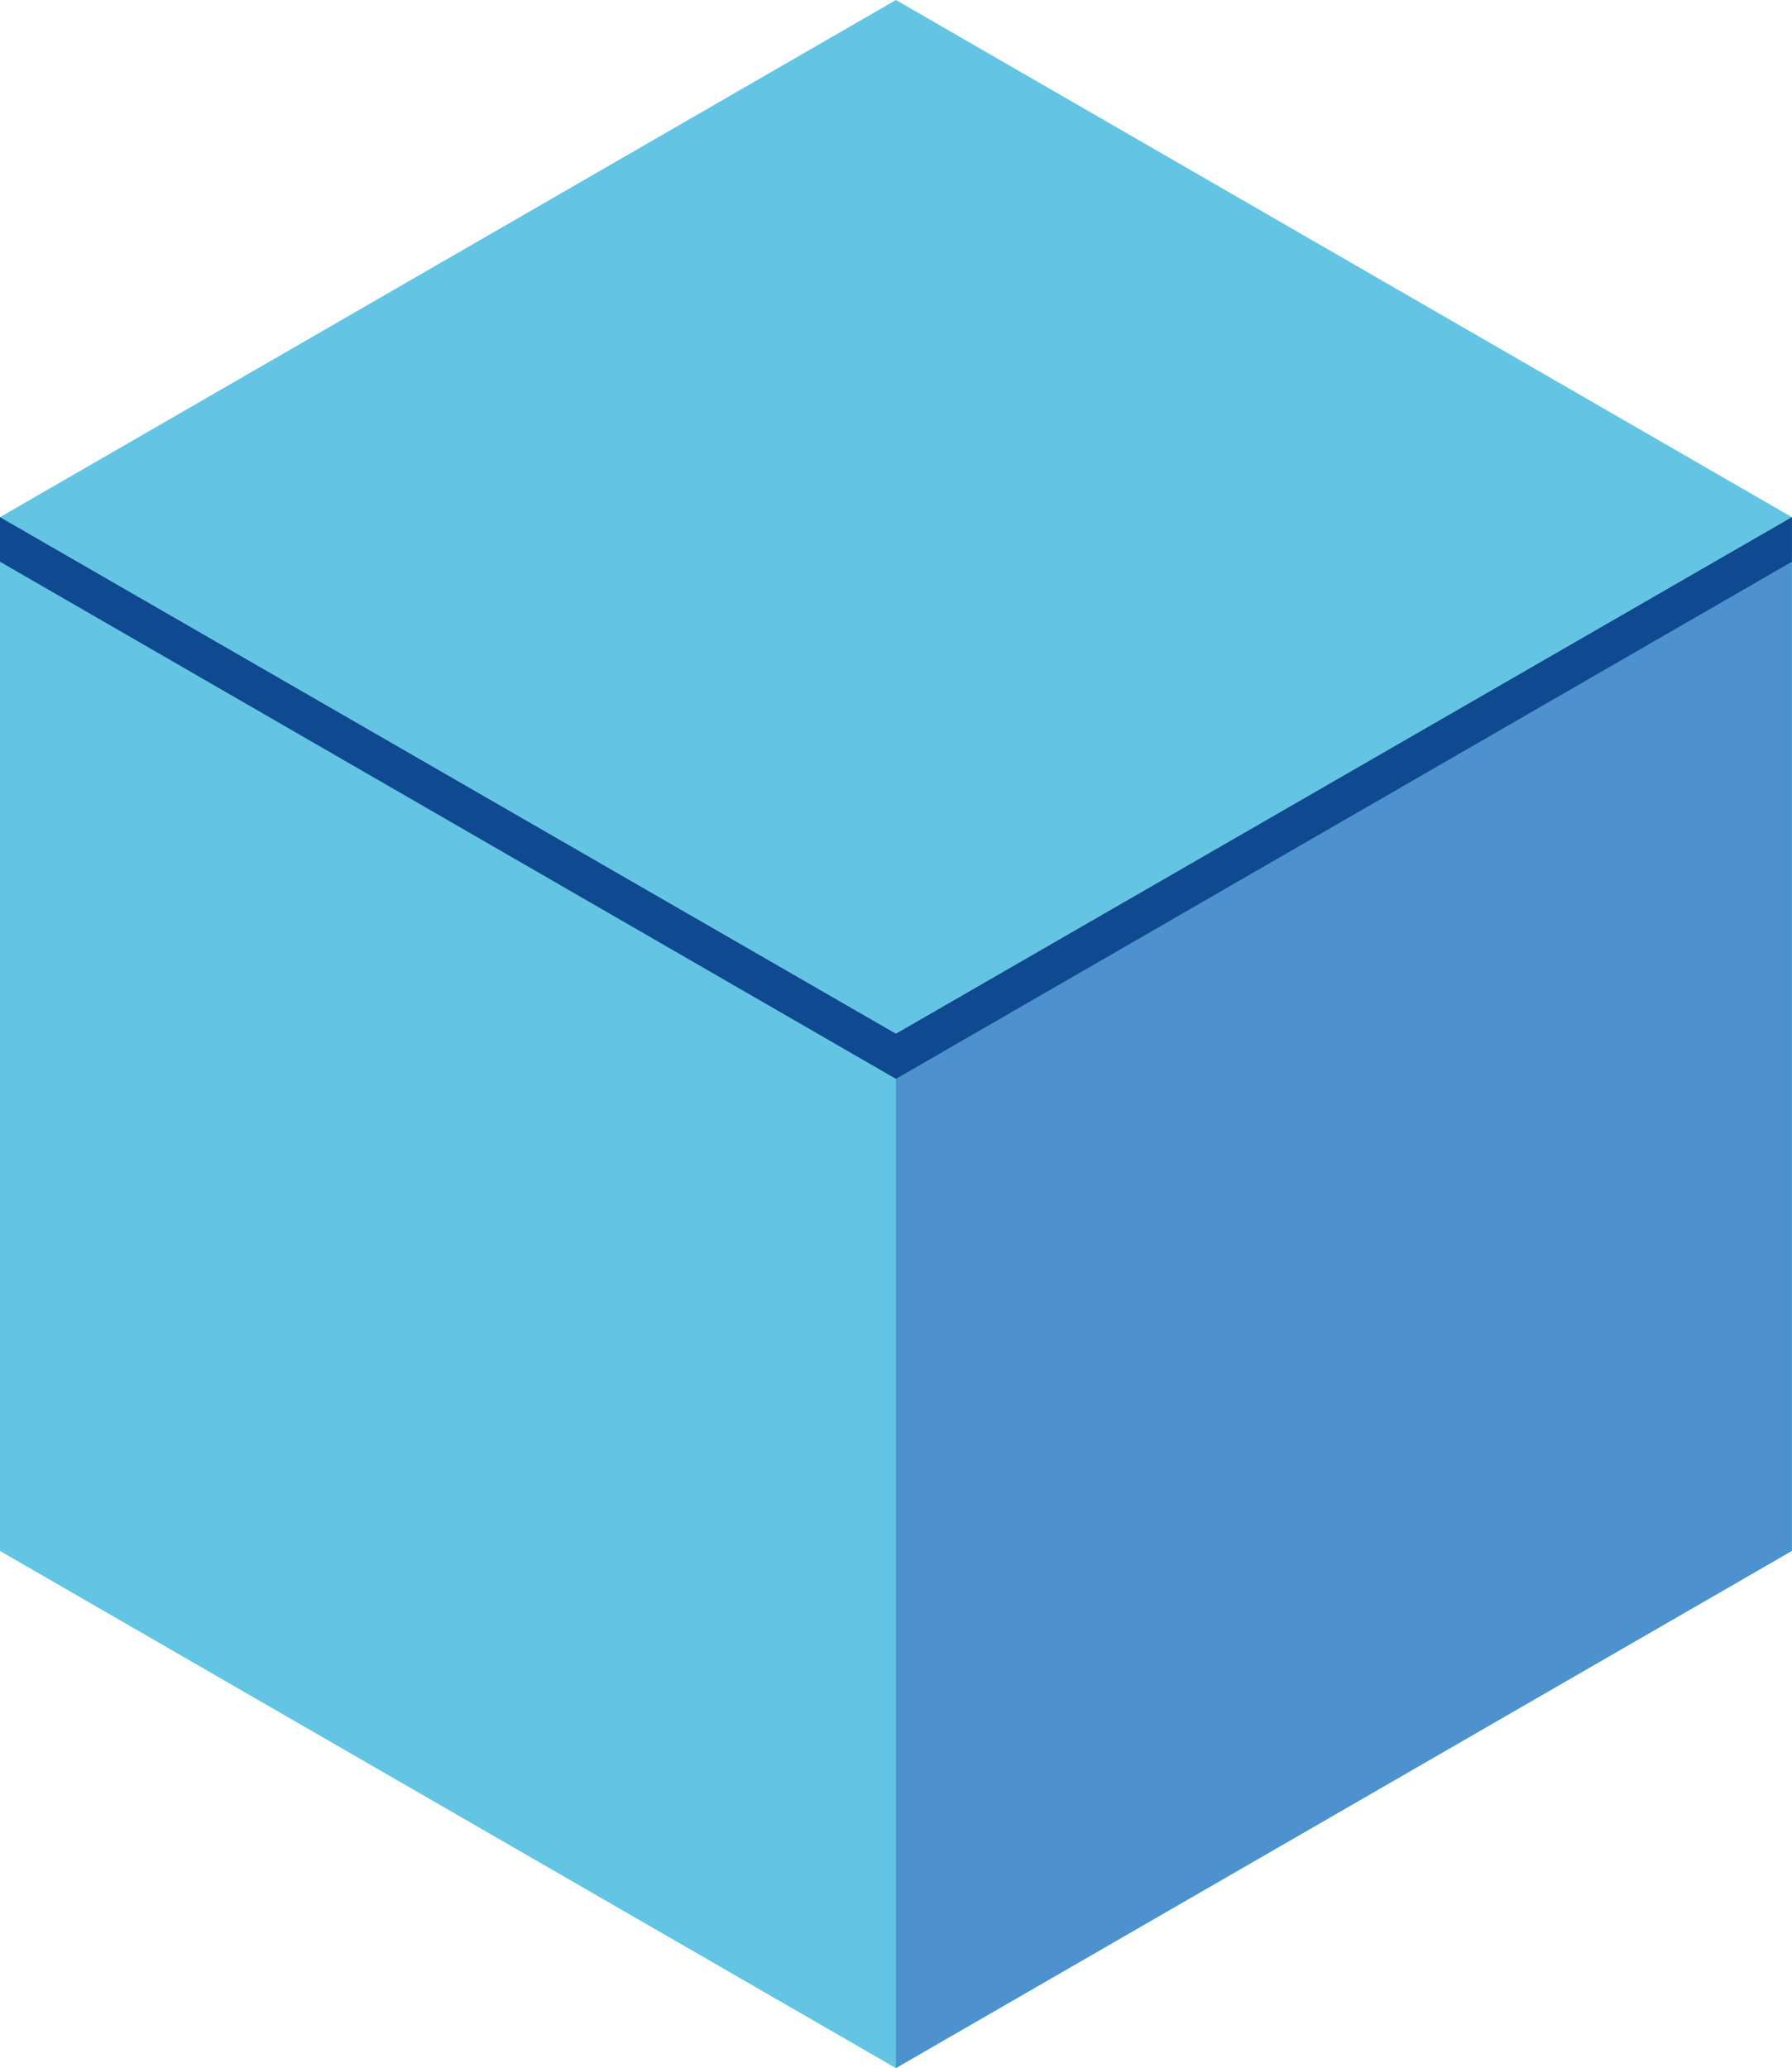
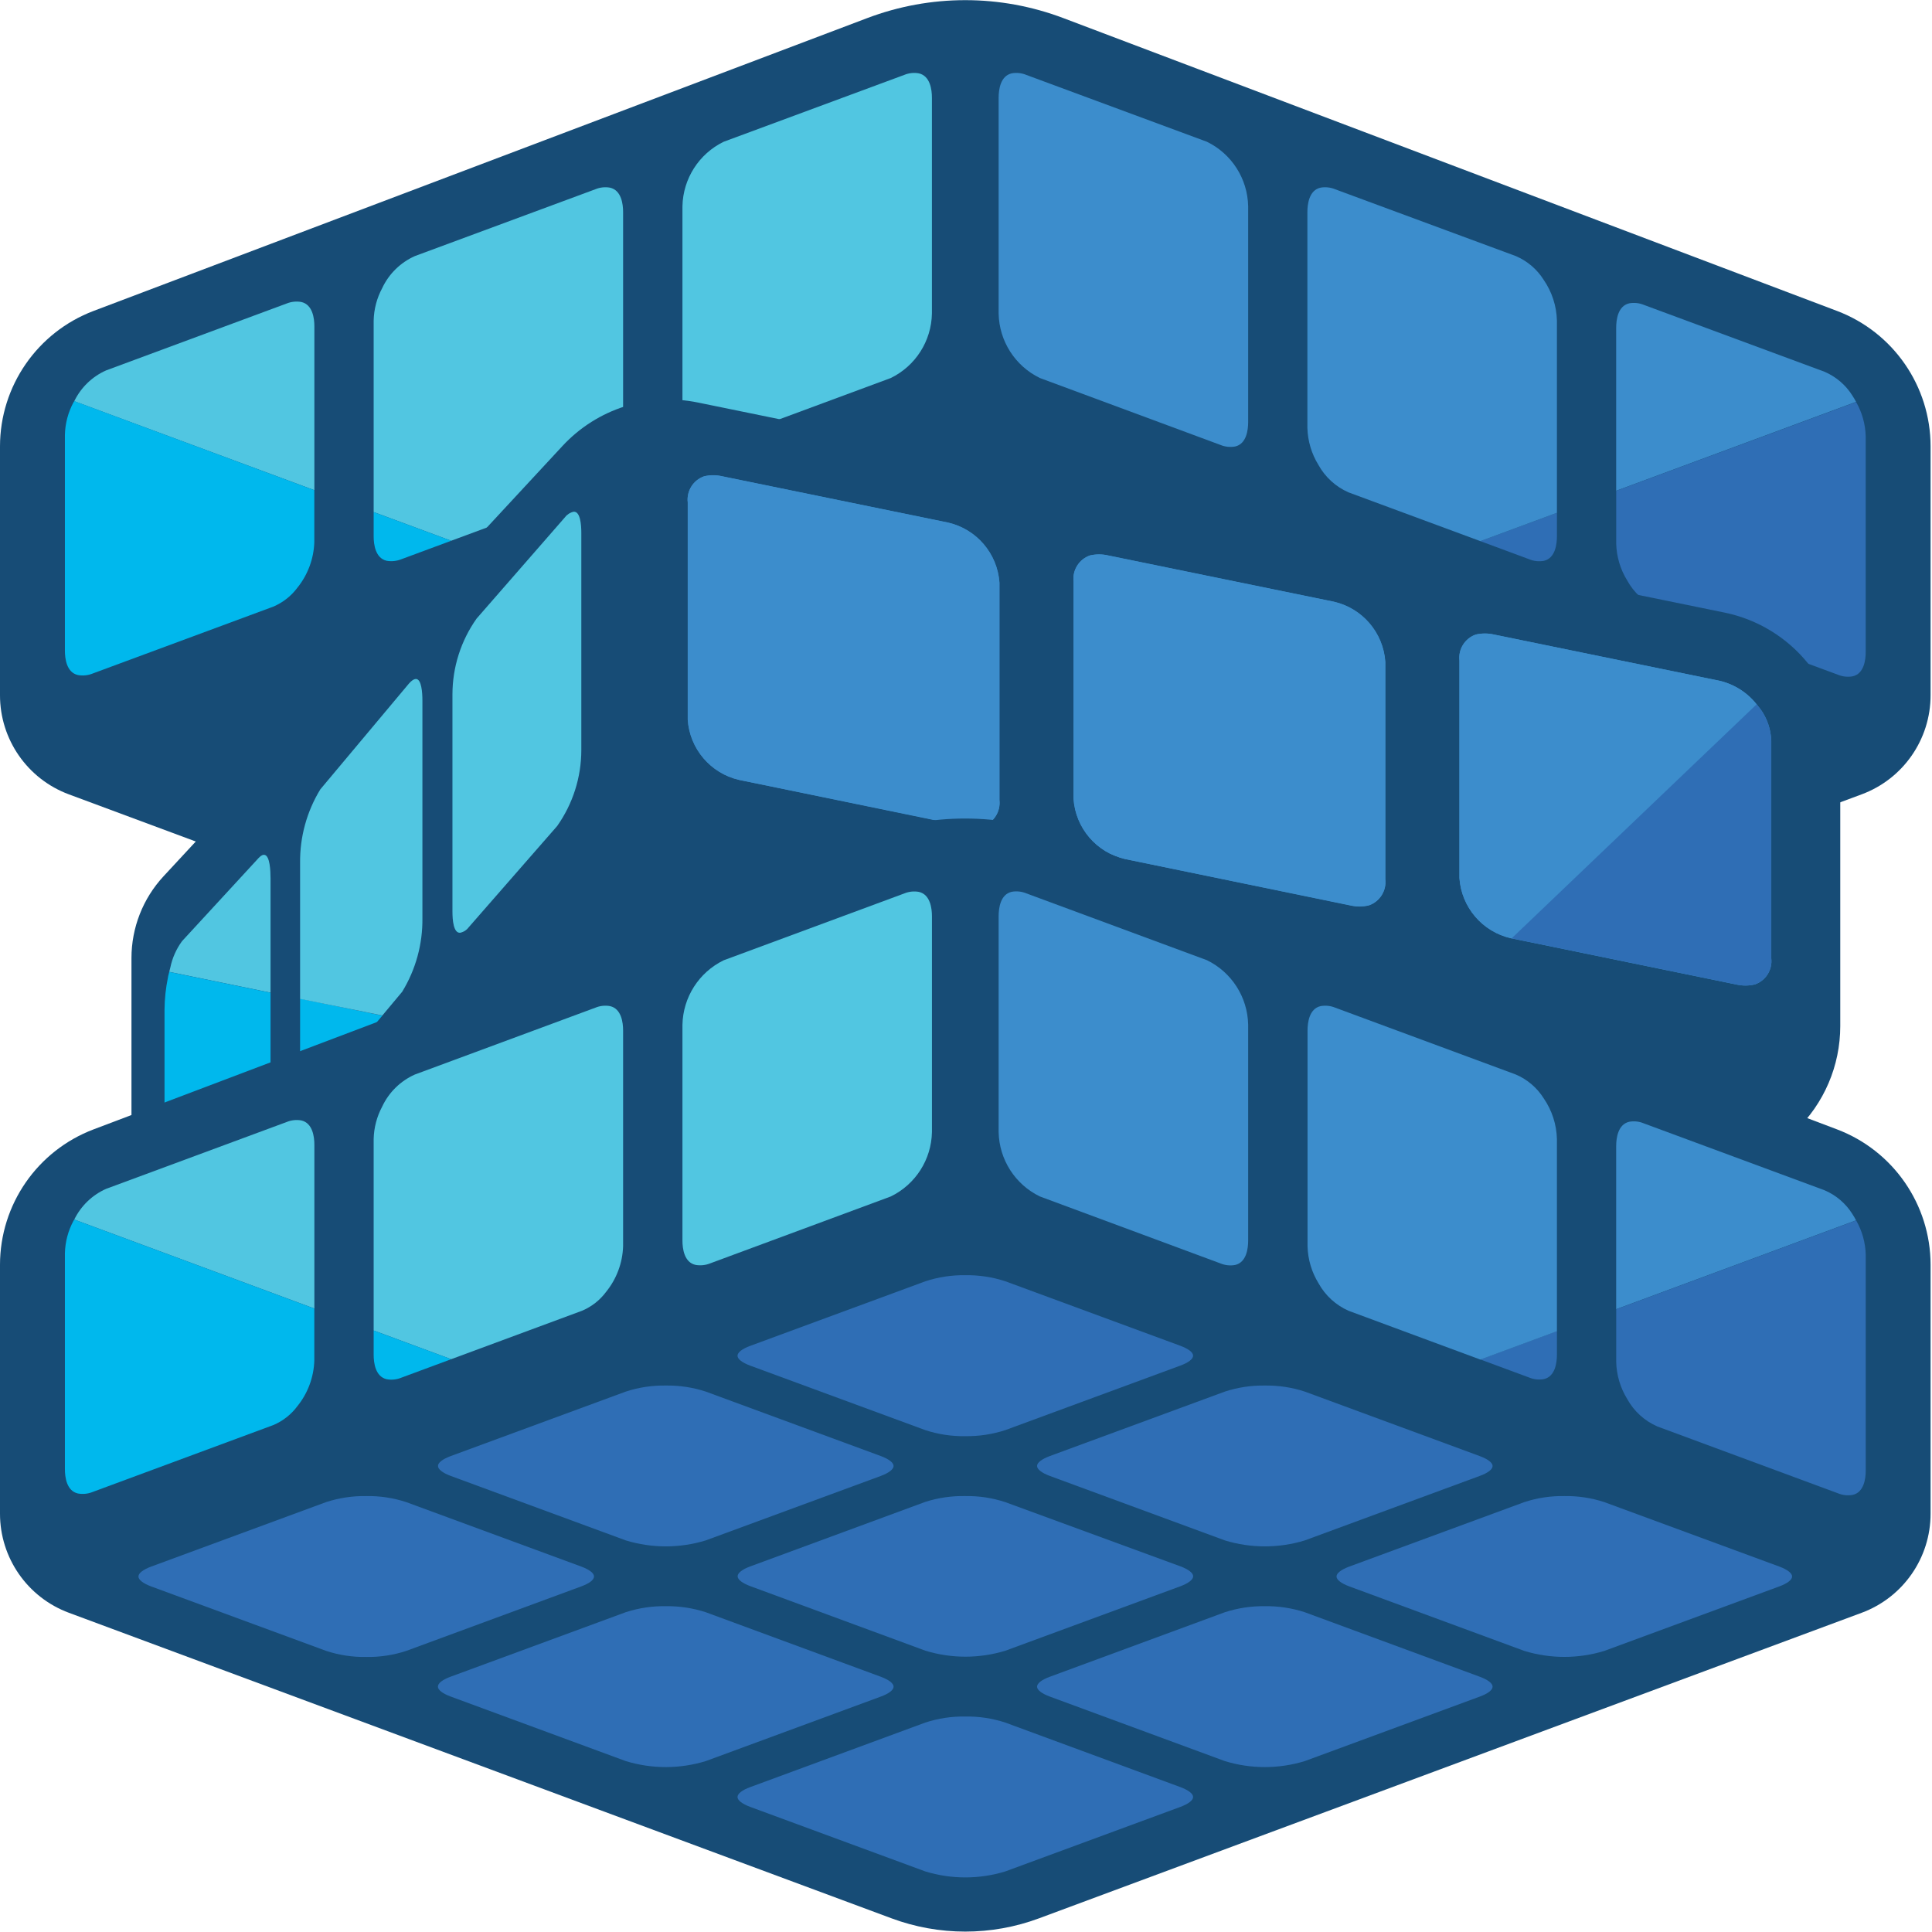
- <svg xmlns="http://www.w3.org/2000/svg" id="Distr" data-name="Distr" viewBox="11.26 3.5 30.14 34.79">
+ <svg xmlns="http://www.w3.org/2000/svg" width="64" height="64" viewBox="0 0 64 64">
  <defs>
-     <style>.cls-1 { fill: #0f498f; } .cls-2 { fill: #42e8e0; } .cls-3 { fill: #63c5e3; } .cls-4 { fill: #4d92cf; }
-     </style>
+     <clipPath id="clip-Logo_Kube">
+       <rect width="64" height="64" />
+     </clipPath>
  </defs>
-   <polygon class="cls-2" points="26.33 20.89 11.26 12.2 11.26 29.59 26.33 38.29 41.4 29.59 41.4 12.2 26.33 20.89" />
-   <polygon class="cls-3" points="26.33 38.29 11.26 29.59 11.26 12.2 26.33 20.89 26.33 38.29" />
-   <polygon class="cls-4" points="41.4 29.59 26.33 38.29 26.33 20.89 41.4 12.2 41.4 29.59" />
-   <polygon class="cls-3" points="26.33 20.89 11.26 12.2 26.33 3.5 41.4 12.2 26.33 20.89" />
-   <polygon class="cls-1" points="26.33 20.89 11.26 12.2 11.26 12.95 26.33 21.65 41.4 12.95 41.4 12.2 26.33 20.89" />
+   <g id="Logo_Kube" data-name="Logo Kube" clip-path="url(#clip-Logo_Kube)">
+     <g id="Gruppe_16" data-name="Gruppe 16" transform="translate(0 0)">
+       <g id="Gruppe_3" data-name="Gruppe 3" transform="translate(0 0)">
+         <path id="Pfad_1" data-name="Pfad 1" d="M28.727.6,3.1,10.3A4.8,4.8,0,0,0,0,14.785v8.244a3.5,3.5,0,0,0,2.284,3.286L29.53,36.439a7.032,7.032,0,0,0,4.892,0L61.669,26.314a3.5,3.5,0,0,0,2.284-3.286V14.785a4.8,4.8,0,0,0-3.1-4.485L35.226.6A9.171,9.171,0,0,0,28.727.6Z" transform="translate(0 0)" fill="#174c76" />
+         <g id="Gruppe_1" data-name="Gruppe 1" transform="translate(33.082 2.414)">
+           <path id="Pfad_2" data-name="Pfad 2" d="M17.918,11.316,23.9,13.533a.865.865,0,0,0,.486.052c.376-.086.432-.544.432-.809V5.626A2.431,2.431,0,0,0,23.452,3.49L17.47,1.276a.865.865,0,0,0-.486-.052c-.376.086-.432.544-.432.809V9.18A2.426,2.426,0,0,0,17.918,11.316Z" transform="translate(-16.553 -1.208)" fill="#3c8dcc" />
+           <path id="Pfad_3" data-name="Pfad 3" d="M26.156,10.039a.865.865,0,0,0,.486.052c.376-.086.432-.544.432-.809V8.5l-2.536.939Z" transform="translate(-8.581 6.073)" fill="#2f6eb5" />
+           <path id="Pfad_4" data-name="Pfad 4" d="M29.5,6.176a2.037,2.037,0,0,0-.925-.791L22.588,3.171a.865.865,0,0,0-.486-.052c-.376.086-.432.544-.432.809v7.149a2.458,2.458,0,0,0,.364,1.223,2.106,2.106,0,0,0,1,.913L27.4,14.828l2.536-.939V7.521A2.489,2.489,0,0,0,29.5,6.176Z" transform="translate(-11.443 0.684)" fill="#3c8dcc" />
+           <path id="Pfad_5" data-name="Pfad 5" d="M34.613,8.093a2.037,2.037,0,0,0-.925-.791L27.706,5.088a.865.865,0,0,0-.486-.052c-.376.086-.432.544-.432.809v5.4L34.735,8.3C34.7,8.233,34.657,8.161,34.613,8.093Z" transform="translate(-6.332 2.598)" fill="#3c8dcc" />
+           <path id="Pfad_6" data-name="Pfad 6" d="M26.789,9.607v1.747a2.438,2.438,0,0,0,.364,1.223,2.1,2.1,0,0,0,1,.913L34.136,15.7a.865.865,0,0,0,.486.052c.376-.084.432-.544.432-.807V7.8a2.414,2.414,0,0,0-.318-1.135Z" transform="translate(-6.332 4.238)" fill="#2f6eb5" />
+         </g>
+         <g id="Gruppe_2" data-name="Gruppe 2" transform="translate(2.15 2.414)">
+           <path id="Pfad_7" data-name="Pfad 7" d="M11.744,13.583a.881.881,0,0,0,.486-.05l5.982-2.216A2.426,2.426,0,0,0,19.576,9.18V2.031c0-.264-.056-.721-.432-.807a.865.865,0,0,0-.486.052L12.677,3.49a2.431,2.431,0,0,0-1.365,2.136v7.149C11.312,13.041,11.368,13.5,11.744,13.583Z" transform="translate(9.145 -1.208)" fill="#51c6e1" />
+           <path id="Pfad_8" data-name="Pfad 8" d="M13.095,13.211a1.922,1.922,0,0,0,.8-.628,2.533,2.533,0,0,0,.562-1.509V3.926c0-.264-.056-.721-.432-.807a.865.865,0,0,0-.486.052L7.559,5.385A2.173,2.173,0,0,0,6.476,6.448a2.387,2.387,0,0,0-.282,1.073v6.343l2.568.951Z" transform="translate(4.034 0.684)" fill="#51c6e1" />
+           <path id="Pfad_9" data-name="Pfad 9" d="M6.194,8.488v.805c0,.266.056.723.432.809a.9.9,0,0,0,.486-.052l1.651-.612Z" transform="translate(4.034 6.061)" fill="#00b8ed" />
+           <path id="Pfad_10" data-name="Pfad 10" d="M8.753,5.014a.884.884,0,0,0-.486.05L2.286,7.28A2.135,2.135,0,0,0,1.231,8.3l7.954,2.948V5.821C9.185,5.555,9.129,5.1,8.753,5.014Z" transform="translate(-0.921 2.576)" fill="#51c6e1" />
+           <path id="Pfad_11" data-name="Pfad 11" d="M1.358,6.695a2.387,2.387,0,0,0-.282,1.073v7.149c0,.266.056.723.432.807a.881.881,0,0,0,.486-.05l5.984-2.216a1.938,1.938,0,0,0,.8-.628,2.535,2.535,0,0,0,.56-1.509V9.6L1.386,6.649Z" transform="translate(-1.076 4.224)" fill="#00b8ed" />
+         </g>
+       </g>
+       <g id="Gruppe_6" data-name="Gruppe 6" transform="translate(4.355 13.231)">
+         <path id="Pfad_12" data-name="Pfad 12" d="M16.462,8.157,3.242,22.416a3.986,3.986,0,0,0-1.063,2.71V35.448A4.8,4.8,0,0,0,5.93,40.133l31.225,6.991a4.8,4.8,0,0,0,4.363-1.211L57.3,30.852a4.8,4.8,0,0,0,1.485-3.471v-9a4.8,4.8,0,0,0-3.837-4.7l-34-6.957A4.8,4.8,0,0,0,16.462,8.157Z" transform="translate(-2.179 -6.62)" fill="#174c76" />
+         <g id="Gruppe_4" data-name="Gruppe 4" transform="translate(18.428 2.512)">
+           <path id="Pfad_13" data-name="Pfad 13" d="M24.191,11.4a.818.818,0,0,1,.54-.865,1.347,1.347,0,0,1,.608,0l7.475,1.533a2.221,2.221,0,0,1,1.285.857c.018.026.04.048.058.072a1.9,1.9,0,0,1,.364,1.063v7.2a.815.815,0,0,1-.54.863,1.317,1.317,0,0,1-.608.006l-6.923-1.421-.236-.048-.316-.064A2.2,2.2,0,0,1,24.191,18.6Z" transform="translate(1.372 -5.257)" fill="#3c8dcc" />
+           <path id="Pfad_14" data-name="Pfad 14" d="M17.795,10.092a.818.818,0,0,1,.54-.865,1.319,1.319,0,0,1,.608,0l7.476,1.533a2.2,2.2,0,0,1,1.7,1.993v7.2a.815.815,0,0,1-.538.863,1.318,1.318,0,0,1-.608.006L19.5,19.281a2.2,2.2,0,0,1-1.707-1.993Z" transform="translate(-5.014 -6.567)" fill="#3c8dcc" />
+           <path id="Pfad_15" data-name="Pfad 15" d="M11.4,8.78a.818.818,0,0,1,.54-.865,1.31,1.31,0,0,1,.606,0l7.476,1.533a2.2,2.2,0,0,1,1.7,1.993v7.2a.816.816,0,0,1-.54.863,1.336,1.336,0,0,1-.606.006L13.1,17.969a2.2,2.2,0,0,1-1.7-1.993Z" transform="translate(-11.4 -7.877)" fill="#3c8dcc" />
+         </g>
+         <g id="Gruppe_5" data-name="Gruppe 5" transform="translate(1.095 3.722)">
+           <path id="Pfad_16" data-name="Pfad 16" d="M7.753,22.429a.466.466,0,0,0,.284-.18l2.932-3.356a4.363,4.363,0,0,0,.8-2.512v-7.2c0-.266-.032-.711-.252-.7a.484.484,0,0,0-.286.18L8.3,12.021a4.352,4.352,0,0,0-.8,2.51v7.2C7.5,22,7.533,22.443,7.753,22.429Z" transform="translate(2.038 -8.483)" fill="#51c6e1" />
+           <path id="Pfad_17" data-name="Pfad 17" d="M4.974,16.554v2.7c0,.268.028.717.212.723.068,0,.15-.05.238-.154l1.215-1.449.2-.244L7.7,17.114Z" transform="translate(-0.483 -0.424)" fill="#00b8ed" />
+           <path id="Pfad_18" data-name="Pfad 18" d="M8.356,21.615a4.566,4.566,0,0,0,.67-2.44v-7.2c0-.266-.028-.715-.212-.721-.068,0-.15.052-.238.156l-2.932,3.5a4.574,4.574,0,0,0-.67,2.442v4.5L7.7,22.4Z" transform="translate(-0.483 -5.715)" fill="#51c6e1" />
+           <path id="Pfad_19" data-name="Pfad 19" d="M5.977,14.175c-.06-.02-.13.012-.206.094l-2.542,2.76a2.25,2.25,0,0,0-.388.875c-.014.046-.024.094-.036.142l3.356.689V14.95C6.161,14.685,6.137,14.227,5.977,14.175Z" transform="translate(-2.649 -2.805)" fill="#51c6e1" />
+           <path id="Pfad_20" data-name="Pfad 20" d="M2.849,16.247l-.008.046a5.524,5.524,0,0,0-.114,1.071v7.2c0,.268.024.723.184.777.058.02.13-.014.206-.1l2.542-2.758a4.17,4.17,0,0,0,.58-2.272V16.8l-3.356-.689C2.871,16.155,2.859,16.2,2.849,16.247Z" transform="translate(-2.727 -0.868)" fill="#00b8ed" />
+         </g>
+       </g>
+       <g id="Gruppe_8" data-name="Gruppe 8" transform="translate(22.783 15.743)">
+         <path id="Pfad_21" data-name="Pfad 21" d="M26.419,10.755,18.942,9.223a1.319,1.319,0,0,0-.608,0,.818.818,0,0,0-.54.865v7.2A2.2,2.2,0,0,0,19.5,19.281l7.477,1.535a1.318,1.318,0,0,0,.608-.006.815.815,0,0,0,.538-.863v-7.2A2.2,2.2,0,0,0,26.419,10.755Z" transform="translate(-5.014 -6.567)" fill="#3c8dcc" />
+         <path id="Pfad_22" data-name="Pfad 22" d="M20.022,9.443,12.547,7.911a1.318,1.318,0,0,0-.608,0,.818.818,0,0,0-.54.865v7.2a2.2,2.2,0,0,0,1.7,1.993L20.581,19.5a1.336,1.336,0,0,0,.606-.006.816.816,0,0,0,.54-.863v-7.2A2.2,2.2,0,0,0,20.022,9.443Z" transform="translate(-11.4 -7.877)" fill="#3c8dcc" />
+         <g id="Gruppe_7" data-name="Gruppe 7" transform="translate(25.563 5.245)">
+           <path id="Pfad_23" data-name="Pfad 23" d="M32.813,12.067l-7.475-1.533a1.347,1.347,0,0,0-.608,0,.818.818,0,0,0-.54.865v7.2A2.2,2.2,0,0,0,25.9,20.595l.022,0,8.11-7.748A2.181,2.181,0,0,0,32.813,12.067Z" transform="translate(-24.191 -10.502)" fill="#3c8dcc" />
+           <path id="Pfad_24" data-name="Pfad 24" d="M33.234,11.751c-.02-.026-.046-.048-.068-.074l-8.11,7.748.294.06.236.048,6.923,1.421a1.318,1.318,0,0,0,.608-.006.816.816,0,0,0,.54-.863v-7.2a1.9,1.9,0,0,0-.364-1.063C33.276,11.8,33.252,11.777,33.234,11.751Z" transform="translate(-23.327 -9.328)" fill="#2f6eb5" />
+         </g>
+       </g>
+       <g id="Gruppe_11" data-name="Gruppe 11" transform="translate(0 27.112)">
+         <path id="Pfad_25" data-name="Pfad 25" d="M28.727,14.161,3.1,23.866A4.8,4.8,0,0,0,0,28.351v8.244A3.5,3.5,0,0,0,2.284,39.88L29.53,50a7.01,7.01,0,0,0,4.892,0L61.669,39.88a3.5,3.5,0,0,0,2.284-3.286V28.351a4.8,4.8,0,0,0-3.1-4.485l-25.629-9.7A9.171,9.171,0,0,0,28.727,14.161Z" transform="translate(0 -13.566)" fill="#174c76" />
+         <g id="Gruppe_9" data-name="Gruppe 9" transform="translate(33.082 2.414)">
+           <path id="Pfad_26" data-name="Pfad 26" d="M17.918,24.882,23.9,27.1a.865.865,0,0,0,.486.052c.376-.086.432-.544.432-.809V19.192a2.431,2.431,0,0,0-1.365-2.136L17.47,14.842a.865.865,0,0,0-.486-.052c-.376.086-.432.544-.432.809v7.149A2.425,2.425,0,0,0,17.918,24.882Z" transform="translate(-16.553 -14.774)" fill="#3c8dcc" />
+           <path id="Pfad_27" data-name="Pfad 27" d="M26.156,23.6a.865.865,0,0,0,.486.052c.376-.086.432-.544.432-.809v-.781l-2.536.939Z" transform="translate(-8.581 -7.493)" fill="#2f6eb5" />
+           <path id="Pfad_28" data-name="Pfad 28" d="M29.5,19.742a2.037,2.037,0,0,0-.925-.791l-5.982-2.214a.865.865,0,0,0-.486-.052c-.376.086-.432.544-.432.809v7.149a2.458,2.458,0,0,0,.364,1.223,2.106,2.106,0,0,0,1,.913L27.4,28.394l2.536-.939V21.087A2.489,2.489,0,0,0,29.5,19.742Z" transform="translate(-11.443 -12.882)" fill="#3c8dcc" />
+           <path id="Pfad_29" data-name="Pfad 29" d="M34.613,21.659a2.02,2.02,0,0,0-.925-.789l-5.982-2.214a.85.85,0,0,0-.486-.054c-.376.086-.432.544-.432.809v5.4l7.946-2.944C34.7,21.8,34.657,21.727,34.613,21.659Z" transform="translate(-6.332 -10.968)" fill="#3c8dcc" />
+           <path id="Pfad_30" data-name="Pfad 30" d="M26.789,23.173V24.92a2.451,2.451,0,0,0,.364,1.225,2.1,2.1,0,0,0,1,.911l5.984,2.214a.865.865,0,0,0,.486.052c.376-.084.432-.544.432-.807V21.366a2.416,2.416,0,0,0-.318-1.137Z" transform="translate(-6.332 -9.328)" fill="#2f6eb5" />
+         </g>
+         <g id="Gruppe_10" data-name="Gruppe 10" transform="translate(2.15 2.414)">
+           <path id="Pfad_31" data-name="Pfad 31" d="M11.744,27.149a.881.881,0,0,0,.486-.05l5.982-2.216a2.425,2.425,0,0,0,1.365-2.134V15.6c0-.264-.056-.721-.432-.807a.865.865,0,0,0-.486.052l-5.982,2.214a2.431,2.431,0,0,0-1.365,2.136v7.149C11.312,26.607,11.368,27.065,11.744,27.149Z" transform="translate(9.145 -14.774)" fill="#51c6e1" />
+           <path id="Pfad_32" data-name="Pfad 32" d="M13.095,26.777a1.922,1.922,0,0,0,.8-.628,2.528,2.528,0,0,0,.562-1.509V17.492c0-.264-.056-.721-.432-.807a.865.865,0,0,0-.486.052L7.559,18.951a2.173,2.173,0,0,0-1.083,1.063,2.394,2.394,0,0,0-.282,1.073v6.343l2.568.951Z" transform="translate(4.034 -12.882)" fill="#51c6e1" />
+           <path id="Pfad_33" data-name="Pfad 33" d="M6.194,22.054v.805c0,.266.056.723.432.809a.865.865,0,0,0,.486-.052l1.651-.612Z" transform="translate(4.034 -7.505)" fill="#00b8ed" />
+           <path id="Pfad_34" data-name="Pfad 34" d="M8.753,18.58a.868.868,0,0,0-.486.052L2.286,20.846a2.143,2.143,0,0,0-1.055,1.017l7.954,2.948V19.387C9.185,19.121,9.129,18.666,8.753,18.58Z" transform="translate(-0.921 -10.99)" fill="#51c6e1" />
+           <path id="Pfad_35" data-name="Pfad 35" d="M1.358,20.261a2.387,2.387,0,0,0-.282,1.073v7.149c0,.266.056.723.432.807a.881.881,0,0,0,.486-.05l5.984-2.216a1.922,1.922,0,0,0,.8-.628,2.53,2.53,0,0,0,.56-1.509V23.163L1.386,20.215Z" transform="translate(-1.076 -9.342)" fill="#00b8ed" />
+         </g>
+       </g>
+       <g id="Gruppe_12" data-name="Gruppe 12" transform="translate(4.583 42.243)">
+         <path id="Pfad_36" data-name="Pfad 36" d="M29.7,24.8a4.038,4.038,0,0,1,1.323.2l5.8,2.136c.268.1.422.22.422.328s-.154.23-.422.328l-5.8,2.138a4.529,4.529,0,0,1-2.648,0l-5.8-2.138c-.268-.1-.422-.218-.422-.328s.154-.228.422-.328l5.8-2.136A4.051,4.051,0,0,1,29.7,24.8Z" transform="translate(17.538 -17.484)" fill="#2f6eb5" />
+         <path id="Pfad_37" data-name="Pfad 37" d="M24.736,22.966a4.038,4.038,0,0,1,1.323.2l5.8,2.138c.268.1.422.218.422.328s-.154.228-.42.326l-5.8,2.138a4.529,4.529,0,0,1-2.648,0l-5.8-2.136c-.268-.1-.422-.22-.422-.33s.154-.228.422-.328l5.8-2.136A4.051,4.051,0,0,1,24.736,22.966Z" transform="translate(12.58 -19.311)" fill="#2f6eb5" />
+         <path id="Pfad_38" data-name="Pfad 38" d="M24.736,26.623a4.083,4.083,0,0,1,1.323.2l5.8,2.138c.268.1.422.218.422.328s-.154.23-.422.328l-5.8,2.138a4.523,4.523,0,0,1-2.646,0l-5.8-2.138c-.268-.1-.422-.218-.422-.328s.154-.23.422-.328l5.8-2.138A4.114,4.114,0,0,1,24.736,26.623Z" transform="translate(12.58 -15.659)" fill="#2f6eb5" />
+         <path id="Pfad_39" data-name="Pfad 39" d="M19.771,24.8a4.029,4.029,0,0,1,1.323.2L26.9,27.129c.268.1.42.22.42.328s-.152.23-.42.33l-5.8,2.136a4.529,4.529,0,0,1-2.648,0l-5.8-2.138c-.268-.1-.422-.218-.422-.328s.154-.23.422-.328l5.8-2.138A4.109,4.109,0,0,1,19.771,24.8Z" transform="translate(7.622 -17.484)" fill="#2f6eb5" />
+         <path id="Pfad_40" data-name="Pfad 40" d="M19.771,28.452a4.051,4.051,0,0,1,1.325.2l5.8,2.138c.268.1.422.218.422.328s-.154.228-.422.328l-5.8,2.138a4.529,4.529,0,0,1-2.648,0l-5.8-2.138c-.268-.1-.422-.218-.422-.328s.154-.23.422-.328l5.8-2.138A4.038,4.038,0,0,1,19.771,28.452Z" transform="translate(7.622 -13.833)" fill="#2f6eb5" />
+         <path id="Pfad_41" data-name="Pfad 41" d="M19.771,21.137a4.051,4.051,0,0,1,1.325.2l5.8,2.138c.268.1.422.218.422.328s-.154.23-.422.328l-5.8,2.138a4.109,4.109,0,0,1-1.325.2,4.029,4.029,0,0,1-1.323-.2l-5.8-2.136c-.268-.1-.422-.218-.422-.328s.154-.23.422-.328l5.8-2.138A4.029,4.029,0,0,1,19.771,21.137Z" transform="translate(7.622 -21.137)" fill="#2f6eb5" />
+         <path id="Pfad_42" data-name="Pfad 42" d="M14.806,22.966a4.051,4.051,0,0,1,1.325.2l5.8,2.136c.268.1.422.22.422.328s-.154.23-.422.33l-5.8,2.136a4.529,4.529,0,0,1-2.648,0l-5.8-2.136c-.268-.1-.422-.22-.422-.33s.154-.228.422-.328l5.8-2.136A4.038,4.038,0,0,1,14.806,22.966Z" transform="translate(2.665 -19.311)" fill="#2f6eb5" />
+         <path id="Pfad_43" data-name="Pfad 43" d="M9.843,24.8a4.038,4.038,0,0,1,1.323.2l5.8,2.136c.268.1.422.218.422.328s-.154.23-.422.328l-5.8,2.138a4.051,4.051,0,0,1-1.325.2,4.038,4.038,0,0,1-1.323-.2l-5.8-2.136c-.268-.1-.422-.22-.422-.33s.154-.228.422-.328l5.8-2.138A4.109,4.109,0,0,1,9.843,24.8Z" transform="translate(-2.293 -17.484)" fill="#2f6eb5" />
+         <path id="Pfad_44" data-name="Pfad 44" d="M14.806,26.623a4.1,4.1,0,0,1,1.325.2l5.8,2.138c.268.1.422.218.422.328s-.154.23-.422.328l-5.8,2.138a4.529,4.529,0,0,1-2.648,0L7.678,29.615c-.268-.1-.42-.218-.42-.328s.152-.23.42-.328l5.806-2.138A4.092,4.092,0,0,1,14.806,26.623Z" transform="translate(2.665 -15.659)" fill="#2f6eb5" />
+       </g>
+     </g>
+   </g>
</svg>
